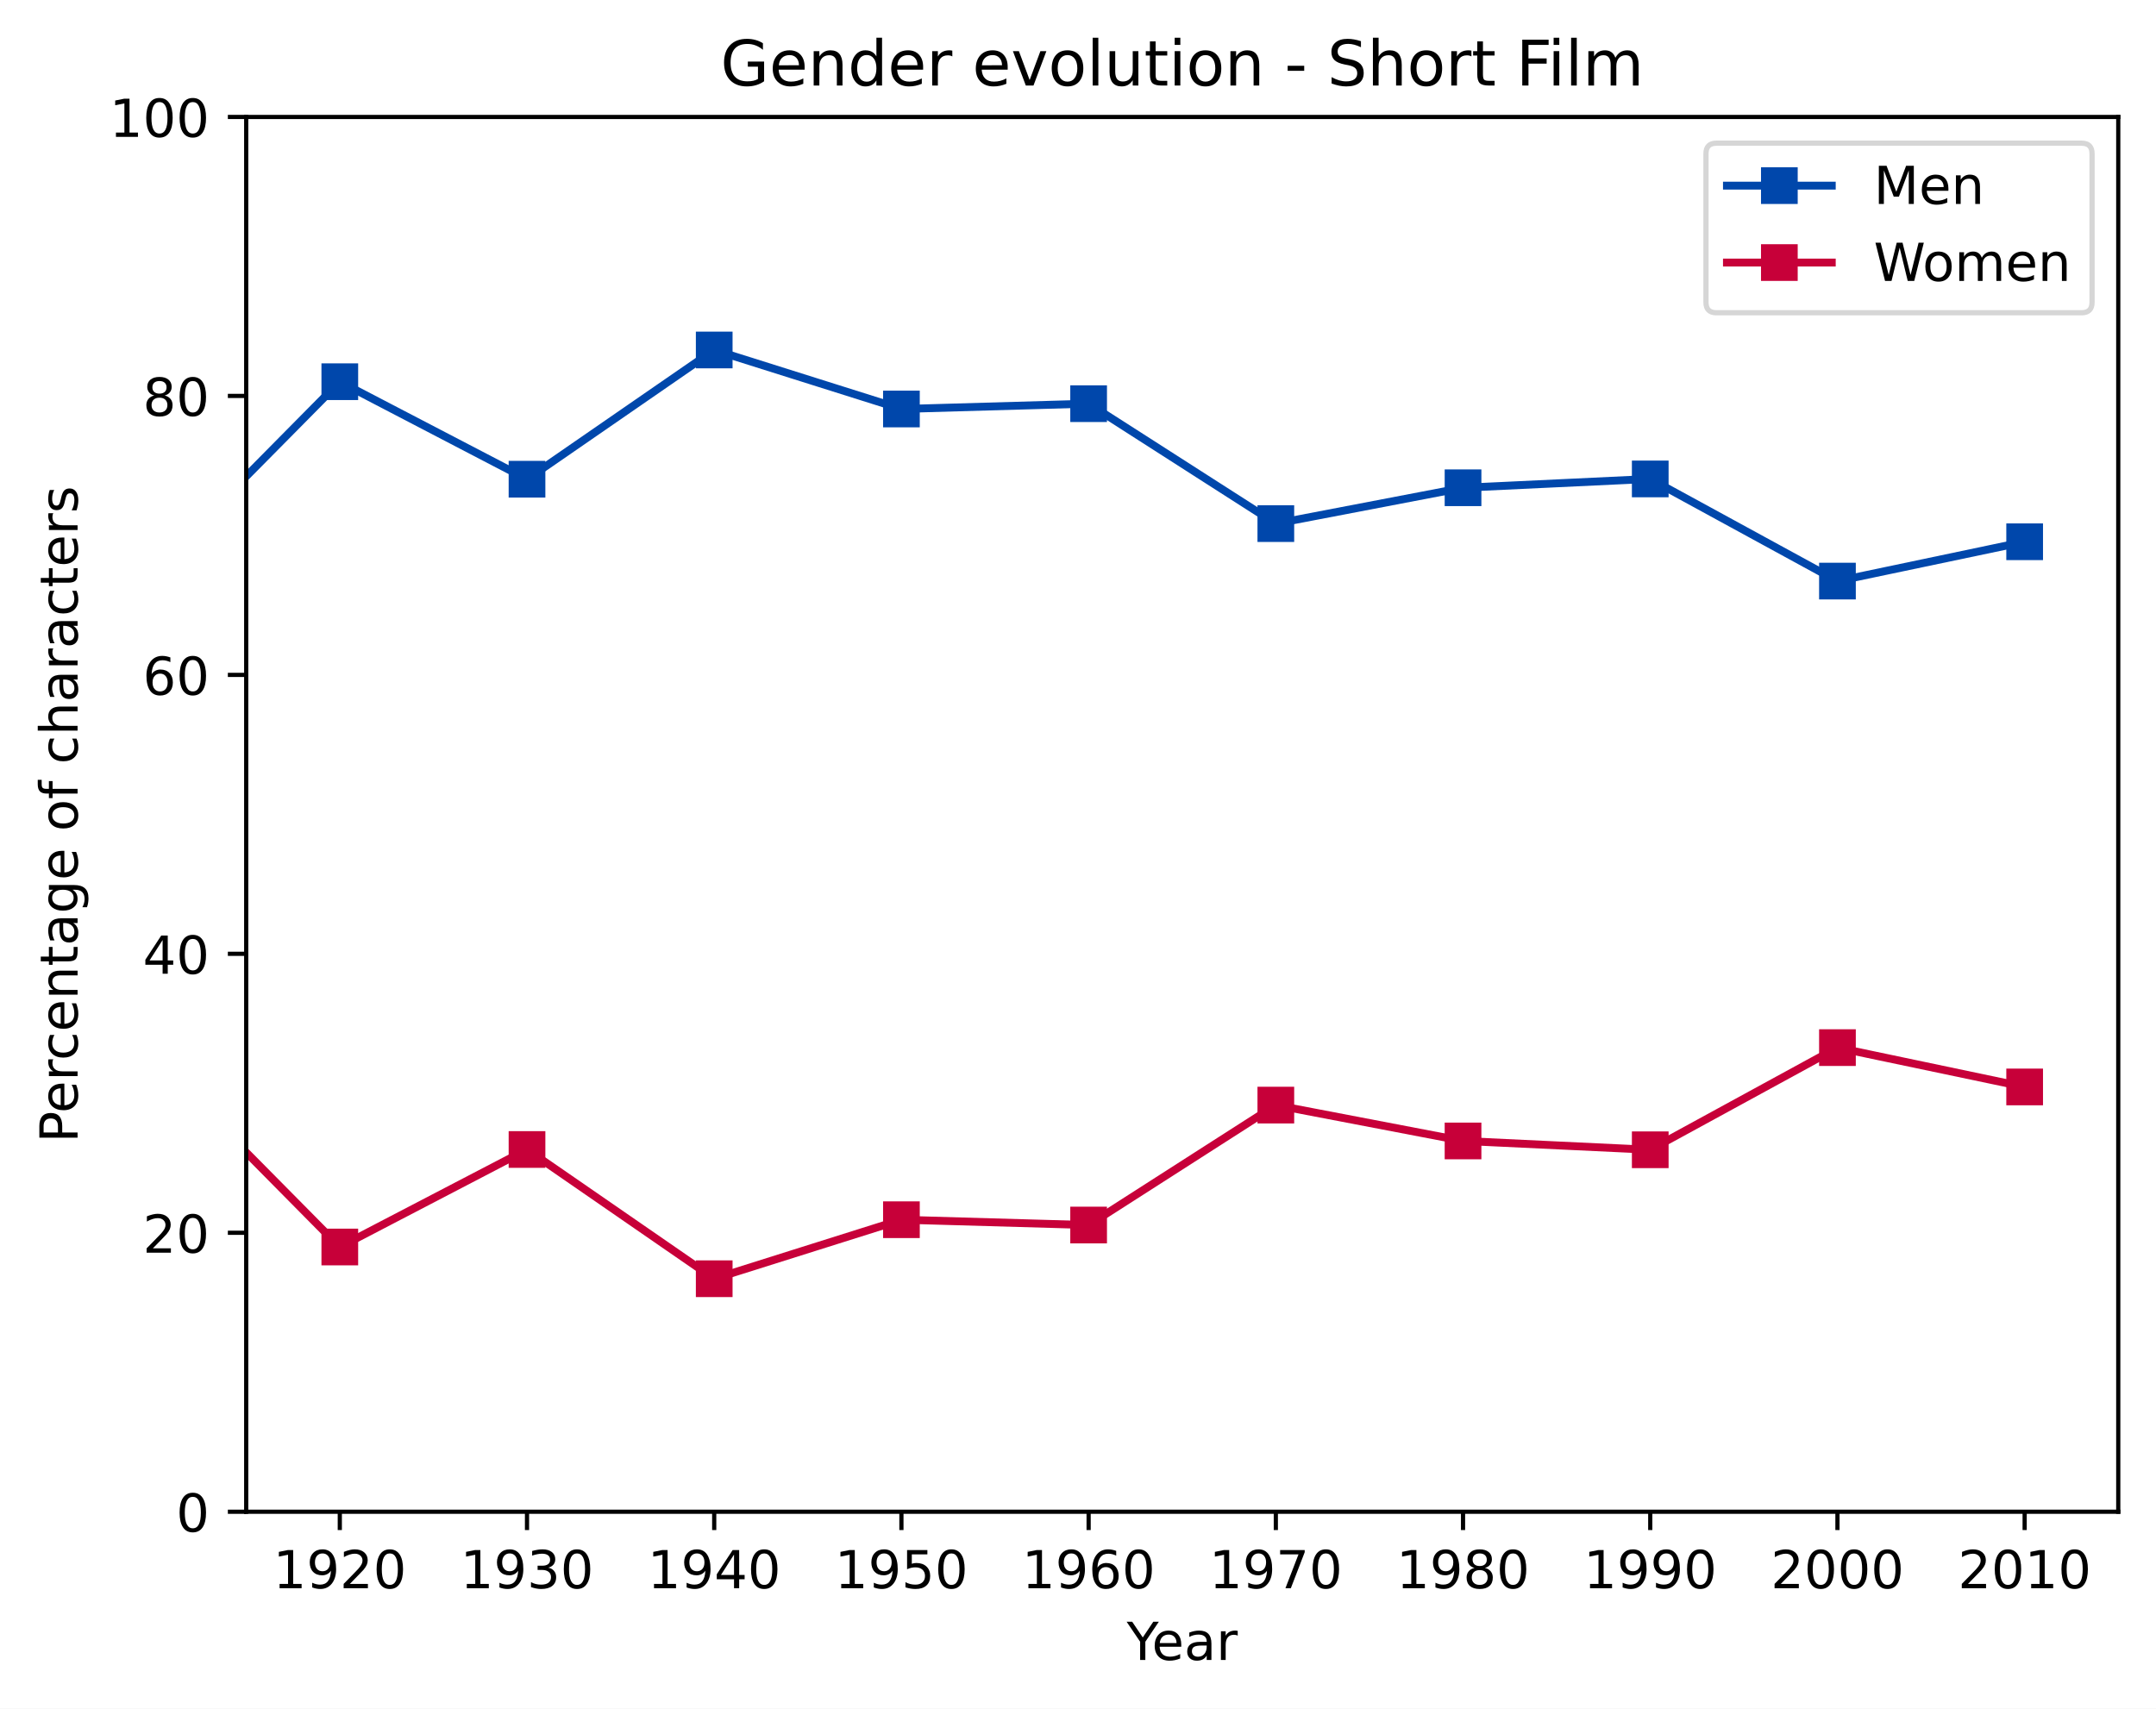
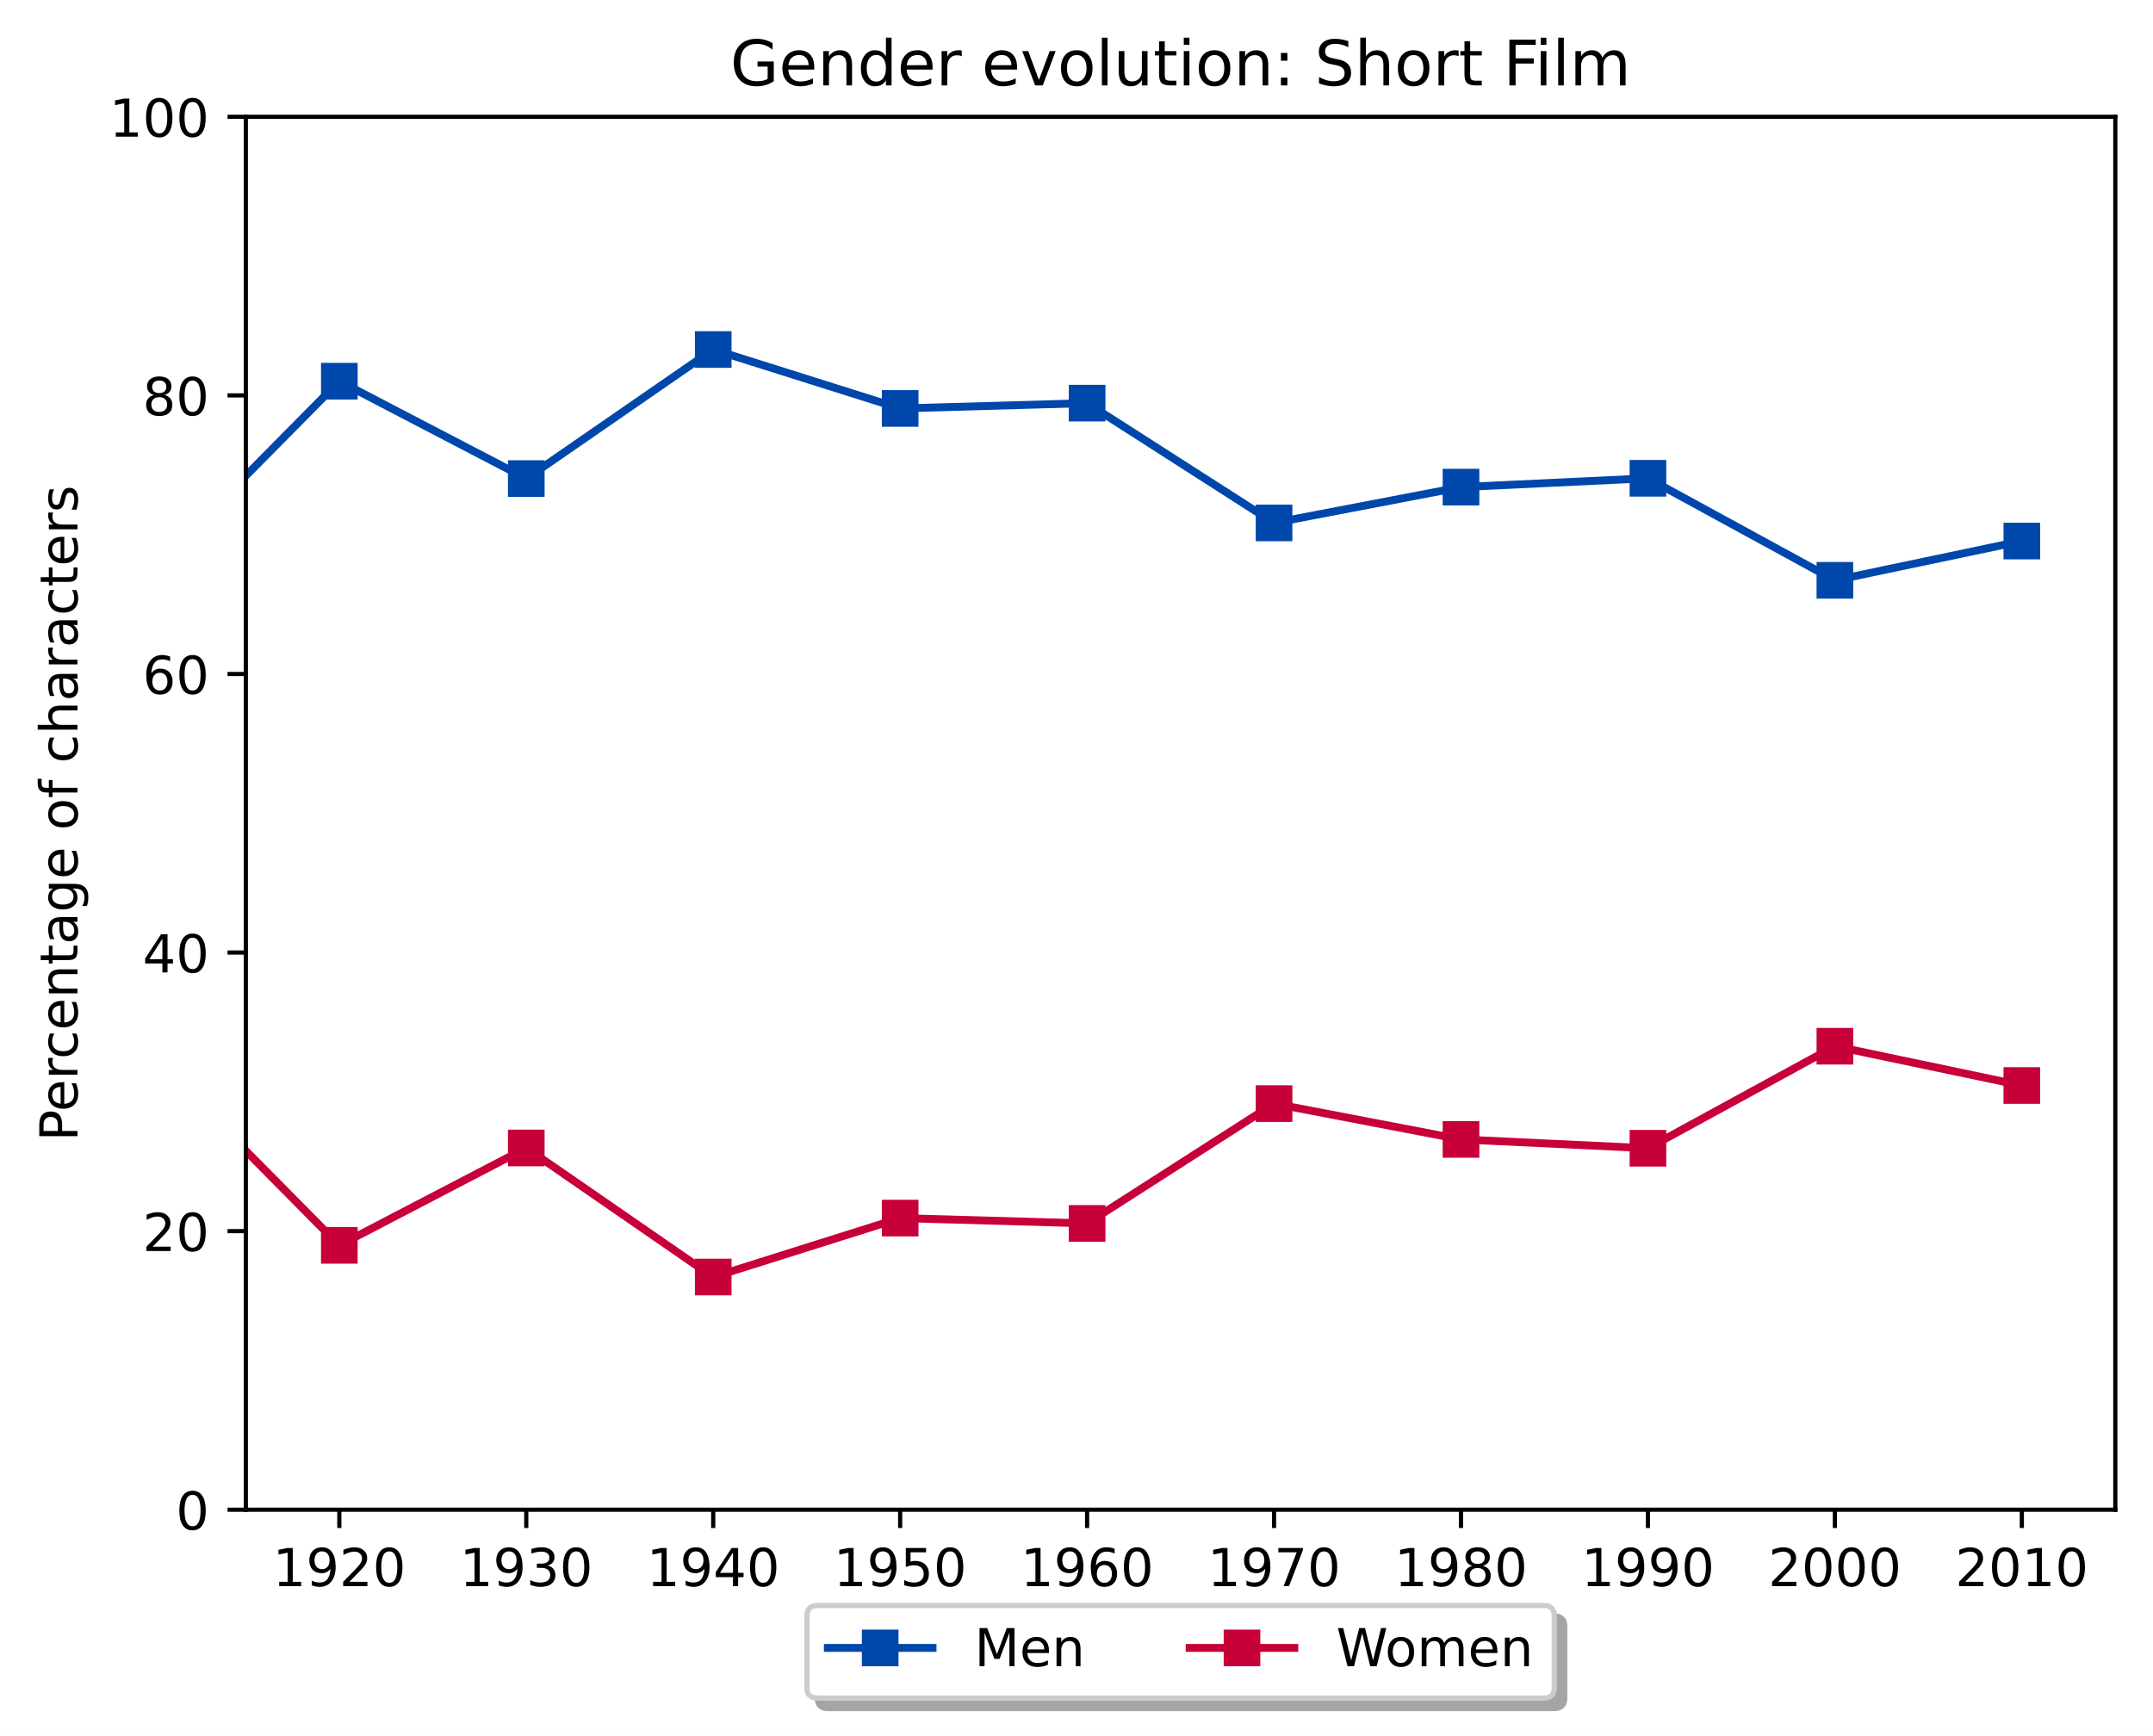
- <svg xmlns="http://www.w3.org/2000/svg" xmlns:xlink="http://www.w3.org/1999/xlink" width="411.286pt" height="325.986pt" viewBox="0 0 411.286 325.986" version="1.1">
+ <svg xmlns="http://www.w3.org/2000/svg" xmlns:xlink="http://www.w3.org/1999/xlink" width="411.286pt" height="331.614pt" viewBox="0 0 411.286 331.614" version="1.1">
  <defs>
    <style type="text/css">*{stroke-linejoin: round; stroke-linecap: butt}</style>
  </defs>
  <g id="figure_1">
    <g id="patch_1">
-       <path d="M 0 325.986  L 411.286 325.986  L 411.286 0  L 0 0  z " style="fill: #ffffff" />
+       <path d="M 0 331.614  L 411.286 331.614  L 411.286 0  L 0 0  z " style="fill: #ffffff" />
    </g>
    <g id="axes_1">
      <g id="patch_2">
        <path d="M 46.966 288.43  L 404.086 288.43  L 404.086 22.318  L 46.966 22.318  z " style="fill: #ffffff" />
      </g>
      <g id="matplotlib.axis_1">
        <g id="xtick_1">
          <g id="line2d_1">
            <defs>
-               <path id="m9d6f655bf9" d="M 0 0  L 0 3.5  " style="stroke: #000000; stroke-width: 0.8" />
-             </defs>
-             <g>
-               <use xlink:href="#m9d6f655bf9" x="64.822" y="288.43" style="stroke: #000000; stroke-width: 0.8" />
+               <path id="m2bf1230897" d="M 0 0  L 0 3.5  " style="stroke: #000000; stroke-width: 0.8" />
+             </defs>
+             <g>
+               <use xlink:href="#m2bf1230897" x="64.822" y="288.43" style="stroke: #000000; stroke-width: 0.8" />
            </g>
          </g>
          <g id="text_1">
            <g transform="translate(52.09663 303.0286)scale(0.1 -0.1)">
              <defs>
                <path id="DejaVuSans-31" d="M 794 531  L 1825 531  L 1825 4091  L 703 3866  L 703 4441  L 1819 4666  L 2450 4666  L 2450 531  L 3481 531  L 3481 0  L 794 0  L 794 531  z " transform="scale(0.015625)" />
                <path id="DejaVuSans-39" d="M 703 97  L 703 672  Q 941 559 1184 500  Q 1428 441 1663 441  Q 2288 441 2617 861  Q 2947 1281 2994 2138  Q 2813 1869 2534 1725  Q 2256 1581 1919 1581  Q 1219 1581 811 2004  Q 403 2428 403 3163  Q 403 3881 828 4315  Q 1253 4750 1959 4750  Q 2769 4750 3195 4129  Q 3622 3509 3622 2328  Q 3622 1225 3098 567  Q 2575 -91 1691 -91  Q 1453 -91 1209 -44  Q 966 3 703 97  z M 1959 2075  Q 2384 2075 2632 2365  Q 2881 2656 2881 3163  Q 2881 3666 2632 3958  Q 2384 4250 1959 4250  Q 1534 4250 1286 3958  Q 1038 3666 1038 3163  Q 1038 2656 1286 2365  Q 1534 2075 1959 2075  z " transform="scale(0.015625)" />
                <path id="DejaVuSans-32" d="M 1228 531  L 3431 531  L 3431 0  L 469 0  L 469 531  Q 828 903 1448 1529  Q 2069 2156 2228 2338  Q 2531 2678 2651 2914  Q 2772 3150 2772 3378  Q 2772 3750 2511 3984  Q 2250 4219 1831 4219  Q 1534 4219 1204 4116  Q 875 4013 500 3803  L 500 4441  Q 881 4594 1212 4672  Q 1544 4750 1819 4750  Q 2544 4750 2975 4387  Q 3406 4025 3406 3419  Q 3406 3131 3298 2873  Q 3191 2616 2906 2266  Q 2828 2175 2409 1742  Q 1991 1309 1228 531  z " transform="scale(0.015625)" />
                <path id="DejaVuSans-30" d="M 2034 4250  Q 1547 4250 1301 3770  Q 1056 3291 1056 2328  Q 1056 1369 1301 889  Q 1547 409 2034 409  Q 2525 409 2770 889  Q 3016 1369 3016 2328  Q 3016 3291 2770 3770  Q 2525 4250 2034 4250  z M 2034 4750  Q 2819 4750 3233 4129  Q 3647 3509 3647 2328  Q 3647 1150 3233 529  Q 2819 -91 2034 -91  Q 1250 -91 836 529  Q 422 1150 422 2328  Q 422 3509 836 4129  Q 1250 4750 2034 4750  z " transform="scale(0.015625)" />
              </defs>
              <use xlink:href="#DejaVuSans-31" />
              <use xlink:href="#DejaVuSans-39" x="63.623" />
              <use xlink:href="#DejaVuSans-32" x="127.246" />
              <use xlink:href="#DejaVuSans-30" x="190.869" />
            </g>
          </g>
        </g>
        <g id="xtick_2">
          <g id="line2d_2">
            <g>
-               <use xlink:href="#m9d6f655bf9" x="100.534" y="288.43" style="stroke: #000000; stroke-width: 0.8" />
+               <use xlink:href="#m2bf1230897" x="100.534" y="288.43" style="stroke: #000000; stroke-width: 0.8" />
            </g>
          </g>
          <g id="text_2">
            <g transform="translate(87.80863 303.0286)scale(0.1 -0.1)">
              <defs>
                <path id="DejaVuSans-33" d="M 2597 2516  Q 3050 2419 3304 2112  Q 3559 1806 3559 1356  Q 3559 666 3084 287  Q 2609 -91 1734 -91  Q 1441 -91 1130 -33  Q 819 25 488 141  L 488 750  Q 750 597 1062 519  Q 1375 441 1716 441  Q 2309 441 2620 675  Q 2931 909 2931 1356  Q 2931 1769 2642 2001  Q 2353 2234 1838 2234  L 1294 2234  L 1294 2753  L 1863 2753  Q 2328 2753 2575 2939  Q 2822 3125 2822 3475  Q 2822 3834 2567 4026  Q 2313 4219 1838 4219  Q 1578 4219 1281 4162  Q 984 4106 628 3988  L 628 4550  Q 988 4650 1302 4700  Q 1616 4750 1894 4750  Q 2613 4750 3031 4423  Q 3450 4097 3450 3541  Q 3450 3153 3228 2886  Q 3006 2619 2597 2516  z " transform="scale(0.015625)" />
              </defs>
              <use xlink:href="#DejaVuSans-31" />
              <use xlink:href="#DejaVuSans-39" x="63.623" />
              <use xlink:href="#DejaVuSans-33" x="127.246" />
              <use xlink:href="#DejaVuSans-30" x="190.869" />
            </g>
          </g>
        </g>
        <g id="xtick_3">
          <g id="line2d_3">
            <g>
-               <use xlink:href="#m9d6f655bf9" x="136.246" y="288.43" style="stroke: #000000; stroke-width: 0.8" />
+               <use xlink:href="#m2bf1230897" x="136.246" y="288.43" style="stroke: #000000; stroke-width: 0.8" />
            </g>
          </g>
          <g id="text_3">
            <g transform="translate(123.5206 303.0286)scale(0.1 -0.1)">
              <defs>
                <path id="DejaVuSans-34" d="M 2419 4116  L 825 1625  L 2419 1625  L 2419 4116  z M 2253 4666  L 3047 4666  L 3047 1625  L 3713 1625  L 3713 1100  L 3047 1100  L 3047 0  L 2419 0  L 2419 1100  L 313 1100  L 313 1709  L 2253 4666  z " transform="scale(0.015625)" />
              </defs>
              <use xlink:href="#DejaVuSans-31" />
              <use xlink:href="#DejaVuSans-39" x="63.623" />
              <use xlink:href="#DejaVuSans-34" x="127.246" />
              <use xlink:href="#DejaVuSans-30" x="190.869" />
            </g>
          </g>
        </g>
        <g id="xtick_4">
          <g id="line2d_4">
            <g>
-               <use xlink:href="#m9d6f655bf9" x="171.958" y="288.43" style="stroke: #000000; stroke-width: 0.8" />
+               <use xlink:href="#m2bf1230897" x="171.958" y="288.43" style="stroke: #000000; stroke-width: 0.8" />
            </g>
          </g>
          <g id="text_4">
            <g transform="translate(159.2326 303.0286)scale(0.1 -0.1)">
              <defs>
                <path id="DejaVuSans-35" d="M 691 4666  L 3169 4666  L 3169 4134  L 1269 4134  L 1269 2991  Q 1406 3038 1543 3061  Q 1681 3084 1819 3084  Q 2600 3084 3056 2656  Q 3513 2228 3513 1497  Q 3513 744 3044 326  Q 2575 -91 1722 -91  Q 1428 -91 1123 -41  Q 819 9 494 109  L 494 744  Q 775 591 1075 516  Q 1375 441 1709 441  Q 2250 441 2565 725  Q 2881 1009 2881 1497  Q 2881 1984 2565 2268  Q 2250 2553 1709 2553  Q 1456 2553 1204 2497  Q 953 2441 691 2322  L 691 4666  z " transform="scale(0.015625)" />
              </defs>
              <use xlink:href="#DejaVuSans-31" />
              <use xlink:href="#DejaVuSans-39" x="63.623" />
              <use xlink:href="#DejaVuSans-35" x="127.246" />
              <use xlink:href="#DejaVuSans-30" x="190.869" />
            </g>
          </g>
        </g>
        <g id="xtick_5">
          <g id="line2d_5">
            <g>
-               <use xlink:href="#m9d6f655bf9" x="207.67" y="288.43" style="stroke: #000000; stroke-width: 0.8" />
+               <use xlink:href="#m2bf1230897" x="207.67" y="288.43" style="stroke: #000000; stroke-width: 0.8" />
            </g>
          </g>
          <g id="text_5">
            <g transform="translate(194.9446 303.0286)scale(0.1 -0.1)">
              <defs>
                <path id="DejaVuSans-36" d="M 2113 2584  Q 1688 2584 1439 2293  Q 1191 2003 1191 1497  Q 1191 994 1439 701  Q 1688 409 2113 409  Q 2538 409 2786 701  Q 3034 994 3034 1497  Q 3034 2003 2786 2293  Q 2538 2584 2113 2584  z M 3366 4563  L 3366 3988  Q 3128 4100 2886 4159  Q 2644 4219 2406 4219  Q 1781 4219 1451 3797  Q 1122 3375 1075 2522  Q 1259 2794 1537 2939  Q 1816 3084 2150 3084  Q 2853 3084 3261 2657  Q 3669 2231 3669 1497  Q 3669 778 3244 343  Q 2819 -91 2113 -91  Q 1303 -91 875 529  Q 447 1150 447 2328  Q 447 3434 972 4092  Q 1497 4750 2381 4750  Q 2619 4750 2861 4703  Q 3103 4656 3366 4563  z " transform="scale(0.015625)" />
              </defs>
              <use xlink:href="#DejaVuSans-31" />
              <use xlink:href="#DejaVuSans-39" x="63.623" />
              <use xlink:href="#DejaVuSans-36" x="127.246" />
              <use xlink:href="#DejaVuSans-30" x="190.869" />
            </g>
          </g>
        </g>
        <g id="xtick_6">
          <g id="line2d_6">
            <g>
-               <use xlink:href="#m9d6f655bf9" x="243.382" y="288.43" style="stroke: #000000; stroke-width: 0.8" />
+               <use xlink:href="#m2bf1230897" x="243.382" y="288.43" style="stroke: #000000; stroke-width: 0.8" />
            </g>
          </g>
          <g id="text_6">
            <g transform="translate(230.6566 303.0286)scale(0.1 -0.1)">
              <defs>
                <path id="DejaVuSans-37" d="M 525 4666  L 3525 4666  L 3525 4397  L 1831 0  L 1172 0  L 2766 4134  L 525 4134  L 525 4666  z " transform="scale(0.015625)" />
              </defs>
              <use xlink:href="#DejaVuSans-31" />
              <use xlink:href="#DejaVuSans-39" x="63.623" />
              <use xlink:href="#DejaVuSans-37" x="127.246" />
              <use xlink:href="#DejaVuSans-30" x="190.869" />
            </g>
          </g>
        </g>
        <g id="xtick_7">
          <g id="line2d_7">
            <g>
-               <use xlink:href="#m9d6f655bf9" x="279.094" y="288.43" style="stroke: #000000; stroke-width: 0.8" />
+               <use xlink:href="#m2bf1230897" x="279.094" y="288.43" style="stroke: #000000; stroke-width: 0.8" />
            </g>
          </g>
          <g id="text_7">
            <g transform="translate(266.3686 303.0286)scale(0.1 -0.1)">
              <defs>
                <path id="DejaVuSans-38" d="M 2034 2216  Q 1584 2216 1326 1975  Q 1069 1734 1069 1313  Q 1069 891 1326 650  Q 1584 409 2034 409  Q 2484 409 2743 651  Q 3003 894 3003 1313  Q 3003 1734 2745 1975  Q 2488 2216 2034 2216  z M 1403 2484  Q 997 2584 770 2862  Q 544 3141 544 3541  Q 544 4100 942 4425  Q 1341 4750 2034 4750  Q 2731 4750 3128 4425  Q 3525 4100 3525 3541  Q 3525 3141 3298 2862  Q 3072 2584 2669 2484  Q 3125 2378 3379 2068  Q 3634 1759 3634 1313  Q 3634 634 3220 271  Q 2806 -91 2034 -91  Q 1263 -91 848 271  Q 434 634 434 1313  Q 434 1759 690 2068  Q 947 2378 1403 2484  z M 1172 3481  Q 1172 3119 1398 2916  Q 1625 2713 2034 2713  Q 2441 2713 2670 2916  Q 2900 3119 2900 3481  Q 2900 3844 2670 4047  Q 2441 4250 2034 4250  Q 1625 4250 1398 4047  Q 1172 3844 1172 3481  z " transform="scale(0.015625)" />
              </defs>
              <use xlink:href="#DejaVuSans-31" />
              <use xlink:href="#DejaVuSans-39" x="63.623" />
              <use xlink:href="#DejaVuSans-38" x="127.246" />
              <use xlink:href="#DejaVuSans-30" x="190.869" />
            </g>
          </g>
        </g>
        <g id="xtick_8">
          <g id="line2d_8">
            <g>
-               <use xlink:href="#m9d6f655bf9" x="314.806" y="288.43" style="stroke: #000000; stroke-width: 0.8" />
+               <use xlink:href="#m2bf1230897" x="314.806" y="288.43" style="stroke: #000000; stroke-width: 0.8" />
            </g>
          </g>
          <g id="text_8">
            <g transform="translate(302.0806 303.0286)scale(0.1 -0.1)">
              <use xlink:href="#DejaVuSans-31" />
              <use xlink:href="#DejaVuSans-39" x="63.623" />
              <use xlink:href="#DejaVuSans-39" x="127.246" />
              <use xlink:href="#DejaVuSans-30" x="190.869" />
            </g>
          </g>
        </g>
        <g id="xtick_9">
          <g id="line2d_9">
            <g>
-               <use xlink:href="#m9d6f655bf9" x="350.518" y="288.43" style="stroke: #000000; stroke-width: 0.8" />
+               <use xlink:href="#m2bf1230897" x="350.518" y="288.43" style="stroke: #000000; stroke-width: 0.8" />
            </g>
          </g>
          <g id="text_9">
            <g transform="translate(337.7926 303.0286)scale(0.1 -0.1)">
              <use xlink:href="#DejaVuSans-32" />
              <use xlink:href="#DejaVuSans-30" x="63.623" />
              <use xlink:href="#DejaVuSans-30" x="127.246" />
              <use xlink:href="#DejaVuSans-30" x="190.869" />
            </g>
          </g>
        </g>
        <g id="xtick_10">
          <g id="line2d_10">
            <g>
-               <use xlink:href="#m9d6f655bf9" x="386.23" y="288.43" style="stroke: #000000; stroke-width: 0.8" />
+               <use xlink:href="#m2bf1230897" x="386.23" y="288.43" style="stroke: #000000; stroke-width: 0.8" />
            </g>
          </g>
          <g id="text_10">
            <g transform="translate(373.5046 303.0286)scale(0.1 -0.1)">
              <use xlink:href="#DejaVuSans-32" />
              <use xlink:href="#DejaVuSans-30" x="63.623" />
              <use xlink:href="#DejaVuSans-31" x="127.246" />
              <use xlink:href="#DejaVuSans-30" x="190.869" />
            </g>
          </g>
        </g>
        <g id="text_11">
          <g transform="translate(214.9381 316.7067)scale(0.1 -0.1)">
            <defs>
              <path id="DejaVuSans-59" d="M -13 4666  L 666 4666  L 1959 2747  L 3244 4666  L 3922 4666  L 2272 2222  L 2272 0  L 1638 0  L 1638 2222  L -13 4666  z " transform="scale(0.015625)" />
              <path id="DejaVuSans-65" d="M 3597 1894  L 3597 1613  L 953 1613  Q 991 1019 1311 708  Q 1631 397 2203 397  Q 2534 397 2845 478  Q 3156 559 3463 722  L 3463 178  Q 3153 47 2828 -22  Q 2503 -91 2169 -91  Q 1331 -91 842 396  Q 353 884 353 1716  Q 353 2575 817 3079  Q 1281 3584 2069 3584  Q 2775 3584 3186 3129  Q 3597 2675 3597 1894  z M 3022 2063  Q 3016 2534 2758 2815  Q 2500 3097 2075 3097  Q 1594 3097 1305 2825  Q 1016 2553 972 2059  L 3022 2063  z " transform="scale(0.015625)" />
              <path id="DejaVuSans-61" d="M 2194 1759  Q 1497 1759 1228 1600  Q 959 1441 959 1056  Q 959 750 1161 570  Q 1363 391 1709 391  Q 2188 391 2477 730  Q 2766 1069 2766 1631  L 2766 1759  L 2194 1759  z M 3341 1997  L 3341 0  L 2766 0  L 2766 531  Q 2569 213 2275 61  Q 1981 -91 1556 -91  Q 1019 -91 701 211  Q 384 513 384 1019  Q 384 1609 779 1909  Q 1175 2209 1959 2209  L 2766 2209  L 2766 2266  Q 2766 2663 2505 2880  Q 2244 3097 1772 3097  Q 1472 3097 1187 3025  Q 903 2953 641 2809  L 641 3341  Q 956 3463 1253 3523  Q 1550 3584 1831 3584  Q 2591 3584 2966 3190  Q 3341 2797 3341 1997  z " transform="scale(0.015625)" />
              <path id="DejaVuSans-72" d="M 2631 2963  Q 2534 3019 2420 3045  Q 2306 3072 2169 3072  Q 1681 3072 1420 2755  Q 1159 2438 1159 1844  L 1159 0  L 581 0  L 581 3500  L 1159 3500  L 1159 2956  Q 1341 3275 1631 3429  Q 1922 3584 2338 3584  Q 2397 3584 2469 3576  Q 2541 3569 2628 3553  L 2631 2963  z " transform="scale(0.015625)" />
            </defs>
            <use xlink:href="#DejaVuSans-59" />
            <use xlink:href="#DejaVuSans-65" x="47.834" />
            <use xlink:href="#DejaVuSans-61" x="109.357" />
            <use xlink:href="#DejaVuSans-72" x="170.637" />
          </g>
        </g>
      </g>
      <g id="matplotlib.axis_2">
        <g id="ytick_1">
          <g id="line2d_11">
            <defs>
-               <path id="mf6f81bbf80" d="M 0 0  L -3.5 0  " style="stroke: #000000; stroke-width: 0.8" />
-             </defs>
-             <g>
-               <use xlink:href="#mf6f81bbf80" x="46.966" y="288.43" style="stroke: #000000; stroke-width: 0.8" />
+               <path id="m86ca73dc3d" d="M 0 0  L -3.5 0  " style="stroke: #000000; stroke-width: 0.8" />
+             </defs>
+             <g>
+               <use xlink:href="#m86ca73dc3d" x="46.966" y="288.43" style="stroke: #000000; stroke-width: 0.8" />
            </g>
          </g>
          <g id="text_12">
            <g transform="translate(33.60312 292.2293)scale(0.1 -0.1)">
              <use xlink:href="#DejaVuSans-30" />
            </g>
          </g>
        </g>
        <g id="ytick_2">
          <g id="line2d_12">
            <g>
-               <use xlink:href="#mf6f81bbf80" x="46.966" y="235.208" style="stroke: #000000; stroke-width: 0.8" />
+               <use xlink:href="#m86ca73dc3d" x="46.966" y="235.208" style="stroke: #000000; stroke-width: 0.8" />
            </g>
          </g>
          <g id="text_13">
            <g transform="translate(27.24063 239.0069)scale(0.1 -0.1)">
              <use xlink:href="#DejaVuSans-32" />
              <use xlink:href="#DejaVuSans-30" x="63.623" />
            </g>
          </g>
        </g>
        <g id="ytick_3">
          <g id="line2d_13">
            <g>
-               <use xlink:href="#mf6f81bbf80" x="46.966" y="181.985" style="stroke: #000000; stroke-width: 0.8" />
+               <use xlink:href="#m86ca73dc3d" x="46.966" y="181.985" style="stroke: #000000; stroke-width: 0.8" />
            </g>
          </g>
          <g id="text_14">
            <g transform="translate(27.24063 185.7845)scale(0.1 -0.1)">
              <use xlink:href="#DejaVuSans-34" />
              <use xlink:href="#DejaVuSans-30" x="63.623" />
            </g>
          </g>
        </g>
        <g id="ytick_4">
          <g id="line2d_14">
            <g>
-               <use xlink:href="#mf6f81bbf80" x="46.966" y="128.763" style="stroke: #000000; stroke-width: 0.8" />
+               <use xlink:href="#m86ca73dc3d" x="46.966" y="128.763" style="stroke: #000000; stroke-width: 0.8" />
            </g>
          </g>
          <g id="text_15">
            <g transform="translate(27.24063 132.5621)scale(0.1 -0.1)">
              <use xlink:href="#DejaVuSans-36" />
              <use xlink:href="#DejaVuSans-30" x="63.623" />
            </g>
          </g>
        </g>
        <g id="ytick_5">
          <g id="line2d_15">
            <g>
-               <use xlink:href="#mf6f81bbf80" x="46.966" y="75.541" style="stroke: #000000; stroke-width: 0.8" />
+               <use xlink:href="#m86ca73dc3d" x="46.966" y="75.541" style="stroke: #000000; stroke-width: 0.8" />
            </g>
          </g>
          <g id="text_16">
            <g transform="translate(27.24063 79.33974)scale(0.1 -0.1)">
              <use xlink:href="#DejaVuSans-38" />
              <use xlink:href="#DejaVuSans-30" x="63.623" />
            </g>
          </g>
        </g>
        <g id="ytick_6">
          <g id="line2d_16">
            <g>
-               <use xlink:href="#mf6f81bbf80" x="46.966" y="22.318" style="stroke: #000000; stroke-width: 0.8" />
+               <use xlink:href="#m86ca73dc3d" x="46.966" y="22.318" style="stroke: #000000; stroke-width: 0.8" />
            </g>
          </g>
          <g id="text_17">
            <g transform="translate(20.87813 26.11734)scale(0.1 -0.1)">
              <use xlink:href="#DejaVuSans-31" />
              <use xlink:href="#DejaVuSans-30" x="63.623" />
              <use xlink:href="#DejaVuSans-30" x="127.246" />
            </g>
          </g>
        </g>
        <g id="text_18">
          <g transform="translate(14.79844 218.0421)rotate(-90)scale(0.1 -0.1)">
            <defs>
              <path id="DejaVuSans-50" d="M 1259 4147  L 1259 2394  L 2053 2394  Q 2494 2394 2734 2622  Q 2975 2850 2975 3272  Q 2975 3691 2734 3919  Q 2494 4147 2053 4147  L 1259 4147  z M 628 4666  L 2053 4666  Q 2838 4666 3239 4311  Q 3641 3956 3641 3272  Q 3641 2581 3239 2228  Q 2838 1875 2053 1875  L 1259 1875  L 1259 0  L 628 0  L 628 4666  z " transform="scale(0.015625)" />
              <path id="DejaVuSans-63" d="M 3122 3366  L 3122 2828  Q 2878 2963 2633 3030  Q 2388 3097 2138 3097  Q 1578 3097 1268 2742  Q 959 2388 959 1747  Q 959 1106 1268 751  Q 1578 397 2138 397  Q 2388 397 2633 464  Q 2878 531 3122 666  L 3122 134  Q 2881 22 2623 -34  Q 2366 -91 2075 -91  Q 1284 -91 818 406  Q 353 903 353 1747  Q 353 2603 823 3093  Q 1294 3584 2113 3584  Q 2378 3584 2631 3529  Q 2884 3475 3122 3366  z " transform="scale(0.015625)" />
              <path id="DejaVuSans-6e" d="M 3513 2113  L 3513 0  L 2938 0  L 2938 2094  Q 2938 2591 2744 2837  Q 2550 3084 2163 3084  Q 1697 3084 1428 2787  Q 1159 2491 1159 1978  L 1159 0  L 581 0  L 581 3500  L 1159 3500  L 1159 2956  Q 1366 3272 1645 3428  Q 1925 3584 2291 3584  Q 2894 3584 3203 3211  Q 3513 2838 3513 2113  z " transform="scale(0.015625)" />
              <path id="DejaVuSans-74" d="M 1172 4494  L 1172 3500  L 2356 3500  L 2356 3053  L 1172 3053  L 1172 1153  Q 1172 725 1289 603  Q 1406 481 1766 481  L 2356 481  L 2356 0  L 1766 0  Q 1100 0 847 248  Q 594 497 594 1153  L 594 3053  L 172 3053  L 172 3500  L 594 3500  L 594 4494  L 1172 4494  z " transform="scale(0.015625)" />
              <path id="DejaVuSans-67" d="M 2906 1791  Q 2906 2416 2648 2759  Q 2391 3103 1925 3103  Q 1463 3103 1205 2759  Q 947 2416 947 1791  Q 947 1169 1205 825  Q 1463 481 1925 481  Q 2391 481 2648 825  Q 2906 1169 2906 1791  z M 3481 434  Q 3481 -459 3084 -895  Q 2688 -1331 1869 -1331  Q 1566 -1331 1297 -1286  Q 1028 -1241 775 -1147  L 775 -588  Q 1028 -725 1275 -790  Q 1522 -856 1778 -856  Q 2344 -856 2625 -561  Q 2906 -266 2906 331  L 2906 616  Q 2728 306 2450 153  Q 2172 0 1784 0  Q 1141 0 747 490  Q 353 981 353 1791  Q 353 2603 747 3093  Q 1141 3584 1784 3584  Q 2172 3584 2450 3431  Q 2728 3278 2906 2969  L 2906 3500  L 3481 3500  L 3481 434  z " transform="scale(0.015625)" />
              <path id="DejaVuSans-20" transform="scale(0.015625)" />
              <path id="DejaVuSans-6f" d="M 1959 3097  Q 1497 3097 1228 2736  Q 959 2375 959 1747  Q 959 1119 1226 758  Q 1494 397 1959 397  Q 2419 397 2687 759  Q 2956 1122 2956 1747  Q 2956 2369 2687 2733  Q 2419 3097 1959 3097  z M 1959 3584  Q 2709 3584 3137 3096  Q 3566 2609 3566 1747  Q 3566 888 3137 398  Q 2709 -91 1959 -91  Q 1206 -91 779 398  Q 353 888 353 1747  Q 353 2609 779 3096  Q 1206 3584 1959 3584  z " transform="scale(0.015625)" />
              <path id="DejaVuSans-66" d="M 2375 4863  L 2375 4384  L 1825 4384  Q 1516 4384 1395 4259  Q 1275 4134 1275 3809  L 1275 3500  L 2222 3500  L 2222 3053  L 1275 3053  L 1275 0  L 697 0  L 697 3053  L 147 3053  L 147 3500  L 697 3500  L 697 3744  Q 697 4328 969 4595  Q 1241 4863 1831 4863  L 2375 4863  z " transform="scale(0.015625)" />
              <path id="DejaVuSans-68" d="M 3513 2113  L 3513 0  L 2938 0  L 2938 2094  Q 2938 2591 2744 2837  Q 2550 3084 2163 3084  Q 1697 3084 1428 2787  Q 1159 2491 1159 1978  L 1159 0  L 581 0  L 581 4863  L 1159 4863  L 1159 2956  Q 1366 3272 1645 3428  Q 1925 3584 2291 3584  Q 2894 3584 3203 3211  Q 3513 2838 3513 2113  z " transform="scale(0.015625)" />
              <path id="DejaVuSans-73" d="M 2834 3397  L 2834 2853  Q 2591 2978 2328 3040  Q 2066 3103 1784 3103  Q 1356 3103 1142 2972  Q 928 2841 928 2578  Q 928 2378 1081 2264  Q 1234 2150 1697 2047  L 1894 2003  Q 2506 1872 2764 1633  Q 3022 1394 3022 966  Q 3022 478 2636 193  Q 2250 -91 1575 -91  Q 1294 -91 989 -36  Q 684 19 347 128  L 347 722  Q 666 556 975 473  Q 1284 391 1588 391  Q 1994 391 2212 530  Q 2431 669 2431 922  Q 2431 1156 2273 1281  Q 2116 1406 1581 1522  L 1381 1569  Q 847 1681 609 1914  Q 372 2147 372 2553  Q 372 3047 722 3315  Q 1072 3584 1716 3584  Q 2034 3584 2315 3537  Q 2597 3491 2834 3397  z " transform="scale(0.015625)" />
            </defs>
            <use xlink:href="#DejaVuSans-50" />
            <use xlink:href="#DejaVuSans-65" x="56.678" />
            <use xlink:href="#DejaVuSans-72" x="118.201" />
            <use xlink:href="#DejaVuSans-63" x="157.064" />
            <use xlink:href="#DejaVuSans-65" x="212.045" />
            <use xlink:href="#DejaVuSans-6e" x="273.568" />
            <use xlink:href="#DejaVuSans-74" x="336.947" />
            <use xlink:href="#DejaVuSans-61" x="376.156" />
            <use xlink:href="#DejaVuSans-67" x="437.436" />
            <use xlink:href="#DejaVuSans-65" x="500.912" />
            <use xlink:href="#DejaVuSans-20" x="562.436" />
            <use xlink:href="#DejaVuSans-6f" x="594.223" />
            <use xlink:href="#DejaVuSans-66" x="655.404" />
            <use xlink:href="#DejaVuSans-20" x="690.609" />
            <use xlink:href="#DejaVuSans-63" x="722.396" />
            <use xlink:href="#DejaVuSans-68" x="777.377" />
            <use xlink:href="#DejaVuSans-61" x="840.756" />
            <use xlink:href="#DejaVuSans-72" x="902.035" />
            <use xlink:href="#DejaVuSans-61" x="943.148" />
            <use xlink:href="#DejaVuSans-63" x="1004.428" />
            <use xlink:href="#DejaVuSans-74" x="1059.408" />
            <use xlink:href="#DejaVuSans-65" x="1098.617" />
            <use xlink:href="#DejaVuSans-72" x="1160.141" />
            <use xlink:href="#DejaVuSans-73" x="1201.254" />
          </g>
        </g>
      </g>
      <g id="line2d_17">
-         <path d="M -1 116.989  L 29.11 108.94  L 64.822 72.827  L 100.534 91.431  L 136.246 66.774  L 171.958 78.033  L 207.67 77.019  L 243.382 99.902  L 279.094 93.062  L 314.806 91.377  L 350.518 110.869  L 386.23 103.365  " clip-path="url(#pf1b046250e)" style="fill: none; stroke: #0047ab; stroke-width: 1.5; stroke-linecap: square" />
+         <path d="M -1 116.989  L 29.11 108.94  L 64.822 72.827  L 100.534 91.431  L 136.246 66.774  L 171.958 78.033  L 207.67 77.019  L 243.382 99.902  L 279.094 93.062  L 314.806 91.377  L 350.518 110.869  L 386.23 103.365  " clip-path="url(#p80f795bd91)" style="fill: none; stroke: #0047ab; stroke-width: 1.5; stroke-linecap: square" />
        <defs>
-           <path id="m9ddece19ee" d="M -3 3  L 3 3  L 3 -3  L -3 -3  z " style="stroke: #0047ab; stroke-linejoin: miter" />
+           <path id="mb462e2df7a" d="M -3 3  L 3 3  L 3 -3  L -3 -3  z " style="stroke: #0047ab; stroke-linejoin: miter" />
        </defs>
-         <g clip-path="url(#pf1b046250e)">
-           <use xlink:href="#m9ddece19ee" x="-1" y="116.989" style="fill: #0047ab; stroke: #0047ab; stroke-linejoin: miter" />
-           <use xlink:href="#m9ddece19ee" x="29.11" y="108.94" style="fill: #0047ab; stroke: #0047ab; stroke-linejoin: miter" />
-           <use xlink:href="#m9ddece19ee" x="64.822" y="72.827" style="fill: #0047ab; stroke: #0047ab; stroke-linejoin: miter" />
-           <use xlink:href="#m9ddece19ee" x="100.534" y="91.431" style="fill: #0047ab; stroke: #0047ab; stroke-linejoin: miter" />
-           <use xlink:href="#m9ddece19ee" x="136.246" y="66.774" style="fill: #0047ab; stroke: #0047ab; stroke-linejoin: miter" />
-           <use xlink:href="#m9ddece19ee" x="171.958" y="78.033" style="fill: #0047ab; stroke: #0047ab; stroke-linejoin: miter" />
-           <use xlink:href="#m9ddece19ee" x="207.67" y="77.019" style="fill: #0047ab; stroke: #0047ab; stroke-linejoin: miter" />
-           <use xlink:href="#m9ddece19ee" x="243.382" y="99.902" style="fill: #0047ab; stroke: #0047ab; stroke-linejoin: miter" />
-           <use xlink:href="#m9ddece19ee" x="279.094" y="93.062" style="fill: #0047ab; stroke: #0047ab; stroke-linejoin: miter" />
-           <use xlink:href="#m9ddece19ee" x="314.806" y="91.377" style="fill: #0047ab; stroke: #0047ab; stroke-linejoin: miter" />
-           <use xlink:href="#m9ddece19ee" x="350.518" y="110.869" style="fill: #0047ab; stroke: #0047ab; stroke-linejoin: miter" />
-           <use xlink:href="#m9ddece19ee" x="386.23" y="103.365" style="fill: #0047ab; stroke: #0047ab; stroke-linejoin: miter" />
+         <g clip-path="url(#p80f795bd91)">
+           <use xlink:href="#mb462e2df7a" x="-1" y="116.989" style="fill: #0047ab; stroke: #0047ab; stroke-linejoin: miter" />
+           <use xlink:href="#mb462e2df7a" x="29.11" y="108.94" style="fill: #0047ab; stroke: #0047ab; stroke-linejoin: miter" />
+           <use xlink:href="#mb462e2df7a" x="64.822" y="72.827" style="fill: #0047ab; stroke: #0047ab; stroke-linejoin: miter" />
+           <use xlink:href="#mb462e2df7a" x="100.534" y="91.431" style="fill: #0047ab; stroke: #0047ab; stroke-linejoin: miter" />
+           <use xlink:href="#mb462e2df7a" x="136.246" y="66.774" style="fill: #0047ab; stroke: #0047ab; stroke-linejoin: miter" />
+           <use xlink:href="#mb462e2df7a" x="171.958" y="78.033" style="fill: #0047ab; stroke: #0047ab; stroke-linejoin: miter" />
+           <use xlink:href="#mb462e2df7a" x="207.67" y="77.019" style="fill: #0047ab; stroke: #0047ab; stroke-linejoin: miter" />
+           <use xlink:href="#mb462e2df7a" x="243.382" y="99.902" style="fill: #0047ab; stroke: #0047ab; stroke-linejoin: miter" />
+           <use xlink:href="#mb462e2df7a" x="279.094" y="93.062" style="fill: #0047ab; stroke: #0047ab; stroke-linejoin: miter" />
+           <use xlink:href="#mb462e2df7a" x="314.806" y="91.377" style="fill: #0047ab; stroke: #0047ab; stroke-linejoin: miter" />
+           <use xlink:href="#mb462e2df7a" x="350.518" y="110.869" style="fill: #0047ab; stroke: #0047ab; stroke-linejoin: miter" />
+           <use xlink:href="#mb462e2df7a" x="386.23" y="103.365" style="fill: #0047ab; stroke: #0047ab; stroke-linejoin: miter" />
        </g>
      </g>
      <g id="line2d_18">
-         <path d="M -1 193.759  L 29.11 201.809  L 64.822 237.921  L 100.534 219.317  L 136.246 243.974  L 171.958 232.715  L 207.67 233.729  L 243.382 210.846  L 279.094 217.686  L 314.806 219.371  L 350.518 199.879  L 386.23 207.383  " clip-path="url(#pf1b046250e)" style="fill: none; stroke: #c70039; stroke-width: 1.5; stroke-linecap: square" />
+         <path d="M -1 193.759  L 29.11 201.809  L 64.822 237.921  L 100.534 219.317  L 136.246 243.974  L 171.958 232.715  L 207.67 233.729  L 243.382 210.846  L 279.094 217.686  L 314.806 219.371  L 350.518 199.879  L 386.23 207.383  " clip-path="url(#p80f795bd91)" style="fill: none; stroke: #c70039; stroke-width: 1.5; stroke-linecap: square" />
        <defs>
-           <path id="m83a53ac180" d="M -3 3  L 3 3  L 3 -3  L -3 -3  z " style="stroke: #c70039; stroke-linejoin: miter" />
+           <path id="m057b65df1c" d="M -3 3  L 3 3  L 3 -3  L -3 -3  z " style="stroke: #c70039; stroke-linejoin: miter" />
        </defs>
-         <g clip-path="url(#pf1b046250e)">
-           <use xlink:href="#m83a53ac180" x="-1" y="193.759" style="fill: #c70039; stroke: #c70039; stroke-linejoin: miter" />
-           <use xlink:href="#m83a53ac180" x="29.11" y="201.809" style="fill: #c70039; stroke: #c70039; stroke-linejoin: miter" />
-           <use xlink:href="#m83a53ac180" x="64.822" y="237.921" style="fill: #c70039; stroke: #c70039; stroke-linejoin: miter" />
-           <use xlink:href="#m83a53ac180" x="100.534" y="219.317" style="fill: #c70039; stroke: #c70039; stroke-linejoin: miter" />
-           <use xlink:href="#m83a53ac180" x="136.246" y="243.974" style="fill: #c70039; stroke: #c70039; stroke-linejoin: miter" />
-           <use xlink:href="#m83a53ac180" x="171.958" y="232.715" style="fill: #c70039; stroke: #c70039; stroke-linejoin: miter" />
-           <use xlink:href="#m83a53ac180" x="207.67" y="233.729" style="fill: #c70039; stroke: #c70039; stroke-linejoin: miter" />
-           <use xlink:href="#m83a53ac180" x="243.382" y="210.846" style="fill: #c70039; stroke: #c70039; stroke-linejoin: miter" />
-           <use xlink:href="#m83a53ac180" x="279.094" y="217.686" style="fill: #c70039; stroke: #c70039; stroke-linejoin: miter" />
-           <use xlink:href="#m83a53ac180" x="314.806" y="219.371" style="fill: #c70039; stroke: #c70039; stroke-linejoin: miter" />
-           <use xlink:href="#m83a53ac180" x="350.518" y="199.879" style="fill: #c70039; stroke: #c70039; stroke-linejoin: miter" />
-           <use xlink:href="#m83a53ac180" x="386.23" y="207.383" style="fill: #c70039; stroke: #c70039; stroke-linejoin: miter" />
+         <g clip-path="url(#p80f795bd91)">
+           <use xlink:href="#m057b65df1c" x="-1" y="193.759" style="fill: #c70039; stroke: #c70039; stroke-linejoin: miter" />
+           <use xlink:href="#m057b65df1c" x="29.11" y="201.809" style="fill: #c70039; stroke: #c70039; stroke-linejoin: miter" />
+           <use xlink:href="#m057b65df1c" x="64.822" y="237.921" style="fill: #c70039; stroke: #c70039; stroke-linejoin: miter" />
+           <use xlink:href="#m057b65df1c" x="100.534" y="219.317" style="fill: #c70039; stroke: #c70039; stroke-linejoin: miter" />
+           <use xlink:href="#m057b65df1c" x="136.246" y="243.974" style="fill: #c70039; stroke: #c70039; stroke-linejoin: miter" />
+           <use xlink:href="#m057b65df1c" x="171.958" y="232.715" style="fill: #c70039; stroke: #c70039; stroke-linejoin: miter" />
+           <use xlink:href="#m057b65df1c" x="207.67" y="233.729" style="fill: #c70039; stroke: #c70039; stroke-linejoin: miter" />
+           <use xlink:href="#m057b65df1c" x="243.382" y="210.846" style="fill: #c70039; stroke: #c70039; stroke-linejoin: miter" />
+           <use xlink:href="#m057b65df1c" x="279.094" y="217.686" style="fill: #c70039; stroke: #c70039; stroke-linejoin: miter" />
+           <use xlink:href="#m057b65df1c" x="314.806" y="219.371" style="fill: #c70039; stroke: #c70039; stroke-linejoin: miter" />
+           <use xlink:href="#m057b65df1c" x="350.518" y="199.879" style="fill: #c70039; stroke: #c70039; stroke-linejoin: miter" />
+           <use xlink:href="#m057b65df1c" x="386.23" y="207.383" style="fill: #c70039; stroke: #c70039; stroke-linejoin: miter" />
        </g>
      </g>
      <g id="patch_3">
        <path d="M 46.966 288.43  L 46.966 22.318  " style="fill: none; stroke: #000000; stroke-width: 0.8; stroke-linejoin: miter; stroke-linecap: square" />
      </g>
      <g id="patch_4">
        <path d="M 404.086 288.43  L 404.086 22.318  " style="fill: none; stroke: #000000; stroke-width: 0.8; stroke-linejoin: miter; stroke-linecap: square" />
      </g>
      <g id="patch_5">
        <path d="M 46.966 288.43  L 404.086 288.43  " style="fill: none; stroke: #000000; stroke-width: 0.8; stroke-linejoin: miter; stroke-linecap: square" />
      </g>
      <g id="patch_6">
        <path d="M 46.966 22.318  L 404.086 22.318  " style="fill: none; stroke: #000000; stroke-width: 0.8; stroke-linejoin: miter; stroke-linecap: square" />
      </g>
      <g id="text_19">
-         <g transform="translate(137.4503 16.31812)scale(0.12 -0.12)">
+         <g transform="translate(139.5006 16.31812)scale(0.12 -0.12)">
          <defs>
            <path id="DejaVuSans-47" d="M 3809 666  L 3809 1919  L 2778 1919  L 2778 2438  L 4434 2438  L 4434 434  Q 4069 175 3628 42  Q 3188 -91 2688 -91  Q 1594 -91 976 548  Q 359 1188 359 2328  Q 359 3472 976 4111  Q 1594 4750 2688 4750  Q 3144 4750 3555 4637  Q 3966 4525 4313 4306  L 4313 3634  Q 3963 3931 3569 4081  Q 3175 4231 2741 4231  Q 1884 4231 1454 3753  Q 1025 3275 1025 2328  Q 1025 1384 1454 906  Q 1884 428 2741 428  Q 3075 428 3337 486  Q 3600 544 3809 666  z " transform="scale(0.015625)" />
            <path id="DejaVuSans-64" d="M 2906 2969  L 2906 4863  L 3481 4863  L 3481 0  L 2906 0  L 2906 525  Q 2725 213 2448 61  Q 2172 -91 1784 -91  Q 1150 -91 751 415  Q 353 922 353 1747  Q 353 2572 751 3078  Q 1150 3584 1784 3584  Q 2172 3584 2448 3432  Q 2725 3281 2906 2969  z M 947 1747  Q 947 1113 1208 752  Q 1469 391 1925 391  Q 2381 391 2643 752  Q 2906 1113 2906 1747  Q 2906 2381 2643 2742  Q 2381 3103 1925 3103  Q 1469 3103 1208 2742  Q 947 2381 947 1747  z " transform="scale(0.015625)" />
            <path id="DejaVuSans-76" d="M 191 3500  L 800 3500  L 1894 563  L 2988 3500  L 3597 3500  L 2284 0  L 1503 0  L 191 3500  z " transform="scale(0.015625)" />
            <path id="DejaVuSans-6c" d="M 603 4863  L 1178 4863  L 1178 0  L 603 0  L 603 4863  z " transform="scale(0.015625)" />
            <path id="DejaVuSans-75" d="M 544 1381  L 544 3500  L 1119 3500  L 1119 1403  Q 1119 906 1312 657  Q 1506 409 1894 409  Q 2359 409 2629 706  Q 2900 1003 2900 1516  L 2900 3500  L 3475 3500  L 3475 0  L 2900 0  L 2900 538  Q 2691 219 2414 64  Q 2138 -91 1772 -91  Q 1169 -91 856 284  Q 544 659 544 1381  z M 1991 3584  L 1991 3584  z " transform="scale(0.015625)" />
            <path id="DejaVuSans-69" d="M 603 3500  L 1178 3500  L 1178 0  L 603 0  L 603 3500  z M 603 4863  L 1178 4863  L 1178 4134  L 603 4134  L 603 4863  z " transform="scale(0.015625)" />
-             <path id="DejaVuSans-2d" d="M 313 2009  L 1997 2009  L 1997 1497  L 313 1497  L 313 2009  z " transform="scale(0.015625)" />
+             <path id="DejaVuSans-3a" d="M 750 794  L 1409 794  L 1409 0  L 750 0  L 750 794  z M 750 3309  L 1409 3309  L 1409 2516  L 750 2516  L 750 3309  z " transform="scale(0.015625)" />
            <path id="DejaVuSans-53" d="M 3425 4513  L 3425 3897  Q 3066 4069 2747 4153  Q 2428 4238 2131 4238  Q 1616 4238 1336 4038  Q 1056 3838 1056 3469  Q 1056 3159 1242 3001  Q 1428 2844 1947 2747  L 2328 2669  Q 3034 2534 3370 2195  Q 3706 1856 3706 1288  Q 3706 609 3251 259  Q 2797 -91 1919 -91  Q 1588 -91 1214 -16  Q 841 59 441 206  L 441 856  Q 825 641 1194 531  Q 1563 422 1919 422  Q 2459 422 2753 634  Q 3047 847 3047 1241  Q 3047 1584 2836 1778  Q 2625 1972 2144 2069  L 1759 2144  Q 1053 2284 737 2584  Q 422 2884 422 3419  Q 422 4038 858 4394  Q 1294 4750 2059 4750  Q 2388 4750 2728 4690  Q 3069 4631 3425 4513  z " transform="scale(0.015625)" />
            <path id="DejaVuSans-46" d="M 628 4666  L 3309 4666  L 3309 4134  L 1259 4134  L 1259 2759  L 3109 2759  L 3109 2228  L 1259 2228  L 1259 0  L 628 0  L 628 4666  z " transform="scale(0.015625)" />
            <path id="DejaVuSans-6d" d="M 3328 2828  Q 3544 3216 3844 3400  Q 4144 3584 4550 3584  Q 5097 3584 5394 3201  Q 5691 2819 5691 2113  L 5691 0  L 5113 0  L 5113 2094  Q 5113 2597 4934 2840  Q 4756 3084 4391 3084  Q 3944 3084 3684 2787  Q 3425 2491 3425 1978  L 3425 0  L 2847 0  L 2847 2094  Q 2847 2600 2669 2842  Q 2491 3084 2119 3084  Q 1678 3084 1418 2786  Q 1159 2488 1159 1978  L 1159 0  L 581 0  L 581 3500  L 1159 3500  L 1159 2956  Q 1356 3278 1631 3431  Q 1906 3584 2284 3584  Q 2666 3584 2933 3390  Q 3200 3197 3328 2828  z " transform="scale(0.015625)" />
          </defs>
          <use xlink:href="#DejaVuSans-47" />
          <use xlink:href="#DejaVuSans-65" x="77.49" />
          <use xlink:href="#DejaVuSans-6e" x="139.014" />
          <use xlink:href="#DejaVuSans-64" x="202.393" />
          <use xlink:href="#DejaVuSans-65" x="265.869" />
          <use xlink:href="#DejaVuSans-72" x="327.393" />
          <use xlink:href="#DejaVuSans-20" x="368.506" />
          <use xlink:href="#DejaVuSans-65" x="400.293" />
          <use xlink:href="#DejaVuSans-76" x="461.816" />
          <use xlink:href="#DejaVuSans-6f" x="520.996" />
          <use xlink:href="#DejaVuSans-6c" x="582.178" />
          <use xlink:href="#DejaVuSans-75" x="609.961" />
          <use xlink:href="#DejaVuSans-74" x="673.34" />
          <use xlink:href="#DejaVuSans-69" x="712.549" />
          <use xlink:href="#DejaVuSans-6f" x="740.332" />
          <use xlink:href="#DejaVuSans-6e" x="801.514" />
-           <use xlink:href="#DejaVuSans-20" x="864.893" />
-           <use xlink:href="#DejaVuSans-2d" x="896.68" />
-           <use xlink:href="#DejaVuSans-20" x="932.764" />
-           <use xlink:href="#DejaVuSans-53" x="964.551" />
-           <use xlink:href="#DejaVuSans-68" x="1028.027" />
-           <use xlink:href="#DejaVuSans-6f" x="1091.406" />
-           <use xlink:href="#DejaVuSans-72" x="1152.588" />
-           <use xlink:href="#DejaVuSans-74" x="1193.701" />
-           <use xlink:href="#DejaVuSans-20" x="1232.91" />
-           <use xlink:href="#DejaVuSans-46" x="1264.697" />
-           <use xlink:href="#DejaVuSans-69" x="1314.967" />
-           <use xlink:href="#DejaVuSans-6c" x="1342.75" />
-           <use xlink:href="#DejaVuSans-6d" x="1370.533" />
+           <use xlink:href="#DejaVuSans-3a" x="864.893" />
+           <use xlink:href="#DejaVuSans-20" x="898.584" />
+           <use xlink:href="#DejaVuSans-53" x="930.371" />
+           <use xlink:href="#DejaVuSans-68" x="993.848" />
+           <use xlink:href="#DejaVuSans-6f" x="1057.227" />
+           <use xlink:href="#DejaVuSans-72" x="1118.408" />
+           <use xlink:href="#DejaVuSans-74" x="1159.521" />
+           <use xlink:href="#DejaVuSans-20" x="1198.73" />
+           <use xlink:href="#DejaVuSans-46" x="1230.518" />
+           <use xlink:href="#DejaVuSans-69" x="1280.787" />
+           <use xlink:href="#DejaVuSans-6c" x="1308.57" />
+           <use xlink:href="#DejaVuSans-6d" x="1336.354" />
        </g>
      </g>
      <g id="legend_1">
        <g id="patch_7">
-           <path d="M 327.436 59.674  L 397.086 59.674  Q 399.086 59.674 399.086 57.674  L 399.086 29.318  Q 399.086 27.318 397.086 27.318  L 327.436 27.318  Q 325.436 27.318 325.436 29.318  L 325.436 57.674  Q 325.436 59.674 327.436 59.674  z " style="fill: #ffffff; opacity: 0.8; stroke: #cccccc; stroke-linejoin: miter" />
+           <path d="M 158.141 326.414  L 296.91 326.414  Q 298.91 326.414 298.91 324.414  L 298.91 310.736  Q 298.91 308.736 296.91 308.736  L 158.141 308.736  Q 156.141 308.736 156.141 310.736  L 156.141 324.414  Q 156.141 326.414 158.141 326.414  z " style="fill: #4c4c4c; opacity: 0.5; stroke: #4c4c4c; stroke-linejoin: miter" />
+         </g>
+         <g id="patch_8">
+           <path d="M 156.141 324.414  L 294.91 324.414  Q 296.91 324.414 296.91 322.414  L 296.91 308.736  Q 296.91 306.736 294.91 306.736  L 156.141 306.736  Q 154.141 306.736 154.141 308.736  L 154.141 322.414  Q 154.141 324.414 156.141 324.414  z " style="fill: #ffffff; stroke: #cccccc; stroke-linejoin: miter" />
        </g>
        <g id="line2d_19">
-           <path d="M 329.436 35.417  L 339.436 35.417  L 349.436 35.417  " style="fill: none; stroke: #0047ab; stroke-width: 1.5; stroke-linecap: square" />
+           <path d="M 158.141 314.834  L 168.141 314.834  L 178.141 314.834  " style="fill: none; stroke: #0047ab; stroke-width: 1.5; stroke-linecap: square" />
          <g>
-             <use xlink:href="#m9ddece19ee" x="339.436" y="35.417" style="fill: #0047ab; stroke: #0047ab; stroke-linejoin: miter" />
+             <use xlink:href="#mb462e2df7a" x="168.141" y="314.834" style="fill: #0047ab; stroke: #0047ab; stroke-linejoin: miter" />
          </g>
        </g>
        <g id="text_20">
-           <g transform="translate(357.4356 38.91656)scale(0.1 -0.1)">
+           <g transform="translate(186.1413 318.3342)scale(0.1 -0.1)">
            <defs>
              <path id="DejaVuSans-4d" d="M 628 4666  L 1569 4666  L 2759 1491  L 3956 4666  L 4897 4666  L 4897 0  L 4281 0  L 4281 4097  L 3078 897  L 2444 897  L 1241 4097  L 1241 0  L 628 0  L 628 4666  z " transform="scale(0.015625)" />
            </defs>
            <use xlink:href="#DejaVuSans-4d" />
            <use xlink:href="#DejaVuSans-65" x="86.279" />
            <use xlink:href="#DejaVuSans-6e" x="147.803" />
          </g>
        </g>
        <g id="line2d_20">
-           <path d="M 329.436 50.095  L 339.436 50.095  L 349.436 50.095  " style="fill: none; stroke: #c70039; stroke-width: 1.5; stroke-linecap: square" />
+           <path d="M 227.26 314.834  L 237.26 314.834  L 247.26 314.834  " style="fill: none; stroke: #c70039; stroke-width: 1.5; stroke-linecap: square" />
          <g>
-             <use xlink:href="#m83a53ac180" x="339.436" y="50.095" style="fill: #c70039; stroke: #c70039; stroke-linejoin: miter" />
+             <use xlink:href="#m057b65df1c" x="237.26" y="314.834" style="fill: #c70039; stroke: #c70039; stroke-linejoin: miter" />
          </g>
        </g>
        <g id="text_21">
-           <g transform="translate(357.4356 53.59469)scale(0.1 -0.1)">
+           <g transform="translate(255.26 318.3342)scale(0.1 -0.1)">
            <defs>
              <path id="DejaVuSans-57" d="M 213 4666  L 850 4666  L 1831 722  L 2809 4666  L 3519 4666  L 4500 722  L 5478 4666  L 6119 4666  L 4947 0  L 4153 0  L 3169 4050  L 2175 0  L 1381 0  L 213 4666  z " transform="scale(0.015625)" />
            </defs>
            <use xlink:href="#DejaVuSans-57" />
            <use xlink:href="#DejaVuSans-6f" x="93.002" />
            <use xlink:href="#DejaVuSans-6d" x="154.184" />
            <use xlink:href="#DejaVuSans-65" x="251.596" />
            <use xlink:href="#DejaVuSans-6e" x="313.119" />
          </g>
        </g>
      </g>
    </g>
  </g>
  <defs>
-     <clipPath id="pf1b046250e">
+     <clipPath id="p80f795bd91">
      <rect x="46.966" y="22.318" width="357.12" height="266.112" />
    </clipPath>
  </defs>
</svg>
